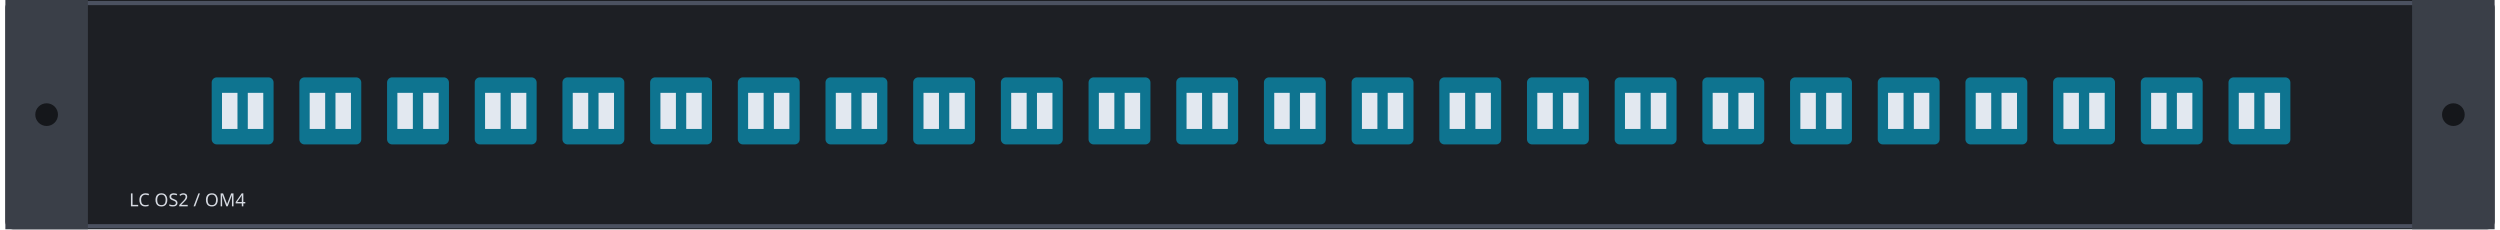
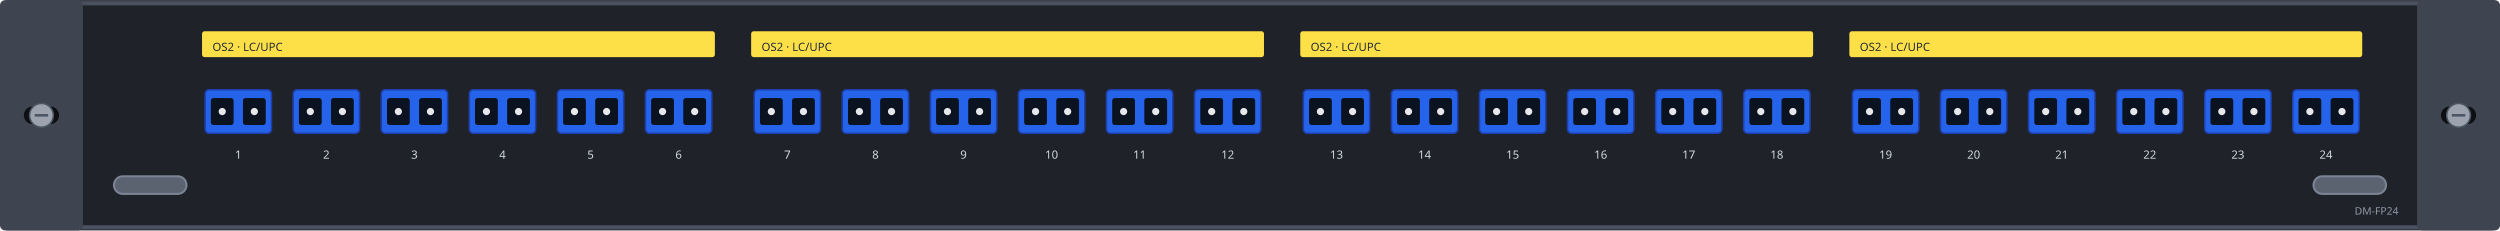
- <svg xmlns="http://www.w3.org/2000/svg" width="1930" height="177" viewBox="0 0 482.6 44.45">
-   <rect x="0" y="0" width="482.6" height="44.45" rx="1.5" fill="#1d1f24" />
+ <svg xmlns="http://www.w3.org/2000/svg" width="1930" height="178" viewBox="0 0 482.6 44.45">
+   <rect x="0" y="0" width="482.6" height="44.45" rx="1.5" fill="#1f2329" />
  <rect x="0.6" y="0.6" width="481.4" height="43.25" rx="1.2" fill="none" stroke="#4b5160" stroke-width="0.8" />
-   <rect x="0" y="0" width="16" height="44.45" fill="#3a3f48" />
-   <circle cx="8" cy="22.225" r="2.2" fill="#15171b" />
-   <rect x="466.6" y="0" width="16" height="44.45" fill="#3a3f48" />
-   <circle cx="474.6" cy="22.225" r="2.2" fill="#15171b" />
-   <rect x="40" y="15" width="12" height="13" rx="1" fill="#0e7490" />
-   <rect x="42" y="18" width="3" height="7" fill="#e2e8f0" />
-   <rect x="47" y="18" width="3" height="7" fill="#e2e8f0" />
-   <rect x="57" y="15" width="12" height="13" rx="1" fill="#0e7490" />
-   <rect x="59" y="18" width="3" height="7" fill="#e2e8f0" />
-   <rect x="64" y="18" width="3" height="7" fill="#e2e8f0" />
-   <rect x="74" y="15" width="12" height="13" rx="1" fill="#0e7490" />
-   <rect x="76" y="18" width="3" height="7" fill="#e2e8f0" />
-   <rect x="81" y="18" width="3" height="7" fill="#e2e8f0" />
-   <rect x="91" y="15" width="12" height="13" rx="1" fill="#0e7490" />
-   <rect x="93" y="18" width="3" height="7" fill="#e2e8f0" />
-   <rect x="98" y="18" width="3" height="7" fill="#e2e8f0" />
-   <rect x="108" y="15" width="12" height="13" rx="1" fill="#0e7490" />
-   <rect x="110" y="18" width="3" height="7" fill="#e2e8f0" />
-   <rect x="115" y="18" width="3" height="7" fill="#e2e8f0" />
-   <rect x="125" y="15" width="12" height="13" rx="1" fill="#0e7490" />
-   <rect x="127" y="18" width="3" height="7" fill="#e2e8f0" />
-   <rect x="132" y="18" width="3" height="7" fill="#e2e8f0" />
-   <rect x="142" y="15" width="12" height="13" rx="1" fill="#0e7490" />
-   <rect x="144" y="18" width="3" height="7" fill="#e2e8f0" />
-   <rect x="149" y="18" width="3" height="7" fill="#e2e8f0" />
-   <rect x="159" y="15" width="12" height="13" rx="1" fill="#0e7490" />
-   <rect x="161" y="18" width="3" height="7" fill="#e2e8f0" />
-   <rect x="166" y="18" width="3" height="7" fill="#e2e8f0" />
-   <rect x="176" y="15" width="12" height="13" rx="1" fill="#0e7490" />
-   <rect x="178" y="18" width="3" height="7" fill="#e2e8f0" />
-   <rect x="183" y="18" width="3" height="7" fill="#e2e8f0" />
-   <rect x="193" y="15" width="12" height="13" rx="1" fill="#0e7490" />
-   <rect x="195" y="18" width="3" height="7" fill="#e2e8f0" />
-   <rect x="200" y="18" width="3" height="7" fill="#e2e8f0" />
-   <rect x="210" y="15" width="12" height="13" rx="1" fill="#0e7490" />
-   <rect x="212" y="18" width="3" height="7" fill="#e2e8f0" />
-   <rect x="217" y="18" width="3" height="7" fill="#e2e8f0" />
-   <rect x="227" y="15" width="12" height="13" rx="1" fill="#0e7490" />
-   <rect x="229" y="18" width="3" height="7" fill="#e2e8f0" />
-   <rect x="234" y="18" width="3" height="7" fill="#e2e8f0" />
-   <rect x="244" y="15" width="12" height="13" rx="1" fill="#0e7490" />
-   <rect x="246" y="18" width="3" height="7" fill="#e2e8f0" />
-   <rect x="251" y="18" width="3" height="7" fill="#e2e8f0" />
-   <rect x="261" y="15" width="12" height="13" rx="1" fill="#0e7490" />
-   <rect x="263" y="18" width="3" height="7" fill="#e2e8f0" />
-   <rect x="268" y="18" width="3" height="7" fill="#e2e8f0" />
-   <rect x="278" y="15" width="12" height="13" rx="1" fill="#0e7490" />
-   <rect x="280" y="18" width="3" height="7" fill="#e2e8f0" />
-   <rect x="285" y="18" width="3" height="7" fill="#e2e8f0" />
-   <rect x="295" y="15" width="12" height="13" rx="1" fill="#0e7490" />
-   <rect x="297" y="18" width="3" height="7" fill="#e2e8f0" />
-   <rect x="302" y="18" width="3" height="7" fill="#e2e8f0" />
-   <rect x="312" y="15" width="12" height="13" rx="1" fill="#0e7490" />
-   <rect x="314" y="18" width="3" height="7" fill="#e2e8f0" />
-   <rect x="319" y="18" width="3" height="7" fill="#e2e8f0" />
-   <rect x="329" y="15" width="12" height="13" rx="1" fill="#0e7490" />
-   <rect x="331" y="18" width="3" height="7" fill="#e2e8f0" />
-   <rect x="336" y="18" width="3" height="7" fill="#e2e8f0" />
-   <rect x="346" y="15" width="12" height="13" rx="1" fill="#0e7490" />
-   <rect x="348" y="18" width="3" height="7" fill="#e2e8f0" />
-   <rect x="353" y="18" width="3" height="7" fill="#e2e8f0" />
-   <rect x="363" y="15" width="12" height="13" rx="1" fill="#0e7490" />
-   <rect x="365" y="18" width="3" height="7" fill="#e2e8f0" />
-   <rect x="370" y="18" width="3" height="7" fill="#e2e8f0" />
-   <rect x="380" y="15" width="12" height="13" rx="1" fill="#0e7490" />
-   <rect x="382" y="18" width="3" height="7" fill="#e2e8f0" />
-   <rect x="387" y="18" width="3" height="7" fill="#e2e8f0" />
-   <rect x="397" y="15" width="12" height="13" rx="1" fill="#0e7490" />
-   <rect x="399" y="18" width="3" height="7" fill="#e2e8f0" />
-   <rect x="404" y="18" width="3" height="7" fill="#e2e8f0" />
-   <rect x="414" y="15" width="12" height="13" rx="1" fill="#0e7490" />
-   <rect x="416" y="18" width="3" height="7" fill="#e2e8f0" />
-   <rect x="421" y="18" width="3" height="7" fill="#e2e8f0" />
-   <rect x="431" y="15" width="12" height="13" rx="1" fill="#0e7490" />
-   <rect x="433" y="18" width="3" height="7" fill="#e2e8f0" />
-   <rect x="438" y="18" width="3" height="7" fill="#e2e8f0" />
-   <text x="24" y="40" font-family="sans-serif" font-size="3.5" fill="#d6dae2">LC OS2 / OM4</text>
+   <rect x="0" y="0" width="16" height="44.45" rx="1" fill="#3f4550" />
+   <rect x="4.6" y="20.53" width="6.8" height="3.4" rx="1.7" fill="#0d0f12" />
+   <circle cx="8" cy="22.23" r="2.3" fill="#9ca3af" stroke="#4b5563" stroke-width="0.3" />
+   <line x1="6.7" y1="22.23" x2="9.3" y2="22.23" stroke="#4b5563" stroke-width="0.5" />
+   <rect x="466.6" y="0" width="16" height="44.45" rx="1" fill="#3f4550" />
+   <rect x="471.2" y="20.53" width="6.8" height="3.4" rx="1.7" fill="#0d0f12" />
+   <circle cx="474.6" cy="22.23" r="2.3" fill="#9ca3af" stroke="#4b5563" stroke-width="0.3" />
+   <line x1="473.3" y1="22.23" x2="475.9" y2="22.23" stroke="#4b5563" stroke-width="0.5" />
+   <rect x="39.6" y="17.3" width="12.8" height="8.4" rx="0.8" fill="#2563eb" stroke="#1e40af" stroke-width="0.3" />
+   <rect x="40.7" y="18.9" width="4.4" height="5.2" rx="0.5" fill="#0b1220" />
+   <circle cx="42.9" cy="21.5" r="0.7" fill="#e5e7eb" />
+   <rect x="46.9" y="18.9" width="4.4" height="5.2" rx="0.5" fill="#0b1220" />
+   <circle cx="49.1" cy="21.5" r="0.7" fill="#e5e7eb" />
+   <text x="46" y="30.6" font-family="sans-serif" font-size="2.2" fill="#d6dae2" text-anchor="middle">1</text>
+   <rect x="56.6" y="17.3" width="12.8" height="8.4" rx="0.8" fill="#2563eb" stroke="#1e40af" stroke-width="0.3" />
+   <rect x="57.7" y="18.9" width="4.4" height="5.2" rx="0.5" fill="#0b1220" />
+   <circle cx="59.9" cy="21.5" r="0.7" fill="#e5e7eb" />
+   <rect x="63.9" y="18.9" width="4.4" height="5.2" rx="0.5" fill="#0b1220" />
+   <circle cx="66.1" cy="21.5" r="0.7" fill="#e5e7eb" />
+   <text x="63" y="30.6" font-family="sans-serif" font-size="2.2" fill="#d6dae2" text-anchor="middle">2</text>
+   <rect x="73.6" y="17.3" width="12.8" height="8.4" rx="0.8" fill="#2563eb" stroke="#1e40af" stroke-width="0.3" />
+   <rect x="74.7" y="18.9" width="4.4" height="5.2" rx="0.5" fill="#0b1220" />
+   <circle cx="76.9" cy="21.5" r="0.7" fill="#e5e7eb" />
+   <rect x="80.9" y="18.9" width="4.4" height="5.2" rx="0.5" fill="#0b1220" />
+   <circle cx="83.1" cy="21.5" r="0.7" fill="#e5e7eb" />
+   <text x="80" y="30.6" font-family="sans-serif" font-size="2.2" fill="#d6dae2" text-anchor="middle">3</text>
+   <rect x="90.6" y="17.3" width="12.8" height="8.4" rx="0.8" fill="#2563eb" stroke="#1e40af" stroke-width="0.3" />
+   <rect x="91.7" y="18.9" width="4.4" height="5.2" rx="0.5" fill="#0b1220" />
+   <circle cx="93.9" cy="21.5" r="0.7" fill="#e5e7eb" />
+   <rect x="97.9" y="18.9" width="4.4" height="5.2" rx="0.5" fill="#0b1220" />
+   <circle cx="100.1" cy="21.5" r="0.7" fill="#e5e7eb" />
+   <text x="97" y="30.6" font-family="sans-serif" font-size="2.2" fill="#d6dae2" text-anchor="middle">4</text>
+   <rect x="107.6" y="17.3" width="12.8" height="8.4" rx="0.8" fill="#2563eb" stroke="#1e40af" stroke-width="0.3" />
+   <rect x="108.7" y="18.9" width="4.4" height="5.2" rx="0.5" fill="#0b1220" />
+   <circle cx="110.9" cy="21.5" r="0.7" fill="#e5e7eb" />
+   <rect x="114.9" y="18.9" width="4.4" height="5.2" rx="0.5" fill="#0b1220" />
+   <circle cx="117.1" cy="21.5" r="0.7" fill="#e5e7eb" />
+   <text x="114" y="30.6" font-family="sans-serif" font-size="2.2" fill="#d6dae2" text-anchor="middle">5</text>
+   <rect x="124.6" y="17.3" width="12.8" height="8.4" rx="0.8" fill="#2563eb" stroke="#1e40af" stroke-width="0.3" />
+   <rect x="125.7" y="18.9" width="4.4" height="5.2" rx="0.5" fill="#0b1220" />
+   <circle cx="127.9" cy="21.5" r="0.7" fill="#e5e7eb" />
+   <rect x="131.9" y="18.9" width="4.4" height="5.2" rx="0.5" fill="#0b1220" />
+   <circle cx="134.1" cy="21.5" r="0.7" fill="#e5e7eb" />
+   <text x="131" y="30.6" font-family="sans-serif" font-size="2.2" fill="#d6dae2" text-anchor="middle">6</text>
+   <rect x="145.6" y="17.3" width="12.8" height="8.4" rx="0.8" fill="#2563eb" stroke="#1e40af" stroke-width="0.3" />
+   <rect x="146.7" y="18.9" width="4.4" height="5.2" rx="0.5" fill="#0b1220" />
+   <circle cx="148.9" cy="21.5" r="0.7" fill="#e5e7eb" />
+   <rect x="152.9" y="18.9" width="4.4" height="5.2" rx="0.5" fill="#0b1220" />
+   <circle cx="155.1" cy="21.5" r="0.7" fill="#e5e7eb" />
+   <text x="152" y="30.6" font-family="sans-serif" font-size="2.2" fill="#d6dae2" text-anchor="middle">7</text>
+   <rect x="162.6" y="17.3" width="12.8" height="8.4" rx="0.8" fill="#2563eb" stroke="#1e40af" stroke-width="0.3" />
+   <rect x="163.7" y="18.9" width="4.4" height="5.2" rx="0.5" fill="#0b1220" />
+   <circle cx="165.9" cy="21.5" r="0.7" fill="#e5e7eb" />
+   <rect x="169.9" y="18.9" width="4.4" height="5.2" rx="0.5" fill="#0b1220" />
+   <circle cx="172.1" cy="21.5" r="0.7" fill="#e5e7eb" />
+   <text x="169" y="30.6" font-family="sans-serif" font-size="2.2" fill="#d6dae2" text-anchor="middle">8</text>
+   <rect x="179.6" y="17.3" width="12.8" height="8.4" rx="0.8" fill="#2563eb" stroke="#1e40af" stroke-width="0.3" />
+   <rect x="180.7" y="18.9" width="4.4" height="5.2" rx="0.5" fill="#0b1220" />
+   <circle cx="182.9" cy="21.5" r="0.7" fill="#e5e7eb" />
+   <rect x="186.9" y="18.9" width="4.4" height="5.2" rx="0.5" fill="#0b1220" />
+   <circle cx="189.1" cy="21.5" r="0.7" fill="#e5e7eb" />
+   <text x="186" y="30.6" font-family="sans-serif" font-size="2.2" fill="#d6dae2" text-anchor="middle">9</text>
+   <rect x="196.6" y="17.3" width="12.8" height="8.4" rx="0.8" fill="#2563eb" stroke="#1e40af" stroke-width="0.3" />
+   <rect x="197.7" y="18.9" width="4.4" height="5.2" rx="0.5" fill="#0b1220" />
+   <circle cx="199.9" cy="21.5" r="0.7" fill="#e5e7eb" />
+   <rect x="203.9" y="18.9" width="4.4" height="5.2" rx="0.5" fill="#0b1220" />
+   <circle cx="206.1" cy="21.5" r="0.7" fill="#e5e7eb" />
+   <text x="203" y="30.6" font-family="sans-serif" font-size="2.2" fill="#d6dae2" text-anchor="middle">10</text>
+   <rect x="213.6" y="17.3" width="12.8" height="8.4" rx="0.8" fill="#2563eb" stroke="#1e40af" stroke-width="0.3" />
+   <rect x="214.7" y="18.9" width="4.4" height="5.2" rx="0.5" fill="#0b1220" />
+   <circle cx="216.9" cy="21.5" r="0.7" fill="#e5e7eb" />
+   <rect x="220.9" y="18.9" width="4.4" height="5.2" rx="0.5" fill="#0b1220" />
+   <circle cx="223.1" cy="21.5" r="0.7" fill="#e5e7eb" />
+   <text x="220" y="30.6" font-family="sans-serif" font-size="2.2" fill="#d6dae2" text-anchor="middle">11</text>
+   <rect x="230.6" y="17.3" width="12.8" height="8.4" rx="0.8" fill="#2563eb" stroke="#1e40af" stroke-width="0.3" />
+   <rect x="231.7" y="18.9" width="4.4" height="5.2" rx="0.5" fill="#0b1220" />
+   <circle cx="233.9" cy="21.5" r="0.7" fill="#e5e7eb" />
+   <rect x="237.9" y="18.9" width="4.4" height="5.2" rx="0.5" fill="#0b1220" />
+   <circle cx="240.1" cy="21.5" r="0.7" fill="#e5e7eb" />
+   <text x="237" y="30.6" font-family="sans-serif" font-size="2.2" fill="#d6dae2" text-anchor="middle">12</text>
+   <rect x="251.6" y="17.3" width="12.8" height="8.4" rx="0.8" fill="#2563eb" stroke="#1e40af" stroke-width="0.3" />
+   <rect x="252.7" y="18.9" width="4.4" height="5.2" rx="0.5" fill="#0b1220" />
+   <circle cx="254.9" cy="21.5" r="0.7" fill="#e5e7eb" />
+   <rect x="258.9" y="18.9" width="4.4" height="5.2" rx="0.5" fill="#0b1220" />
+   <circle cx="261.1" cy="21.5" r="0.7" fill="#e5e7eb" />
+   <text x="258" y="30.6" font-family="sans-serif" font-size="2.2" fill="#d6dae2" text-anchor="middle">13</text>
+   <rect x="268.6" y="17.3" width="12.8" height="8.4" rx="0.8" fill="#2563eb" stroke="#1e40af" stroke-width="0.3" />
+   <rect x="269.7" y="18.9" width="4.4" height="5.2" rx="0.5" fill="#0b1220" />
+   <circle cx="271.9" cy="21.5" r="0.7" fill="#e5e7eb" />
+   <rect x="275.9" y="18.9" width="4.4" height="5.2" rx="0.5" fill="#0b1220" />
+   <circle cx="278.1" cy="21.5" r="0.7" fill="#e5e7eb" />
+   <text x="275" y="30.6" font-family="sans-serif" font-size="2.2" fill="#d6dae2" text-anchor="middle">14</text>
+   <rect x="285.6" y="17.3" width="12.8" height="8.4" rx="0.8" fill="#2563eb" stroke="#1e40af" stroke-width="0.3" />
+   <rect x="286.7" y="18.9" width="4.4" height="5.2" rx="0.5" fill="#0b1220" />
+   <circle cx="288.9" cy="21.5" r="0.7" fill="#e5e7eb" />
+   <rect x="292.9" y="18.9" width="4.4" height="5.2" rx="0.5" fill="#0b1220" />
+   <circle cx="295.1" cy="21.5" r="0.7" fill="#e5e7eb" />
+   <text x="292" y="30.6" font-family="sans-serif" font-size="2.2" fill="#d6dae2" text-anchor="middle">15</text>
+   <rect x="302.6" y="17.3" width="12.8" height="8.4" rx="0.8" fill="#2563eb" stroke="#1e40af" stroke-width="0.3" />
+   <rect x="303.7" y="18.9" width="4.4" height="5.2" rx="0.5" fill="#0b1220" />
+   <circle cx="305.9" cy="21.5" r="0.7" fill="#e5e7eb" />
+   <rect x="309.9" y="18.9" width="4.4" height="5.2" rx="0.5" fill="#0b1220" />
+   <circle cx="312.1" cy="21.5" r="0.7" fill="#e5e7eb" />
+   <text x="309" y="30.6" font-family="sans-serif" font-size="2.2" fill="#d6dae2" text-anchor="middle">16</text>
+   <rect x="319.6" y="17.3" width="12.8" height="8.4" rx="0.8" fill="#2563eb" stroke="#1e40af" stroke-width="0.3" />
+   <rect x="320.7" y="18.9" width="4.4" height="5.2" rx="0.5" fill="#0b1220" />
+   <circle cx="322.9" cy="21.5" r="0.7" fill="#e5e7eb" />
+   <rect x="326.9" y="18.9" width="4.4" height="5.2" rx="0.5" fill="#0b1220" />
+   <circle cx="329.1" cy="21.5" r="0.7" fill="#e5e7eb" />
+   <text x="326" y="30.6" font-family="sans-serif" font-size="2.2" fill="#d6dae2" text-anchor="middle">17</text>
+   <rect x="336.6" y="17.3" width="12.8" height="8.4" rx="0.8" fill="#2563eb" stroke="#1e40af" stroke-width="0.3" />
+   <rect x="337.7" y="18.9" width="4.4" height="5.2" rx="0.5" fill="#0b1220" />
+   <circle cx="339.9" cy="21.5" r="0.7" fill="#e5e7eb" />
+   <rect x="343.9" y="18.9" width="4.4" height="5.2" rx="0.5" fill="#0b1220" />
+   <circle cx="346.1" cy="21.5" r="0.7" fill="#e5e7eb" />
+   <text x="343" y="30.6" font-family="sans-serif" font-size="2.2" fill="#d6dae2" text-anchor="middle">18</text>
+   <rect x="357.6" y="17.3" width="12.8" height="8.4" rx="0.8" fill="#2563eb" stroke="#1e40af" stroke-width="0.3" />
+   <rect x="358.7" y="18.9" width="4.4" height="5.2" rx="0.5" fill="#0b1220" />
+   <circle cx="360.9" cy="21.5" r="0.7" fill="#e5e7eb" />
+   <rect x="364.9" y="18.9" width="4.4" height="5.2" rx="0.5" fill="#0b1220" />
+   <circle cx="367.1" cy="21.5" r="0.7" fill="#e5e7eb" />
+   <text x="364" y="30.6" font-family="sans-serif" font-size="2.2" fill="#d6dae2" text-anchor="middle">19</text>
+   <rect x="374.6" y="17.3" width="12.8" height="8.4" rx="0.8" fill="#2563eb" stroke="#1e40af" stroke-width="0.3" />
+   <rect x="375.7" y="18.9" width="4.4" height="5.2" rx="0.5" fill="#0b1220" />
+   <circle cx="377.9" cy="21.5" r="0.7" fill="#e5e7eb" />
+   <rect x="381.9" y="18.9" width="4.4" height="5.2" rx="0.5" fill="#0b1220" />
+   <circle cx="384.1" cy="21.5" r="0.7" fill="#e5e7eb" />
+   <text x="381" y="30.6" font-family="sans-serif" font-size="2.2" fill="#d6dae2" text-anchor="middle">20</text>
+   <rect x="391.6" y="17.3" width="12.8" height="8.4" rx="0.8" fill="#2563eb" stroke="#1e40af" stroke-width="0.3" />
+   <rect x="392.7" y="18.9" width="4.4" height="5.2" rx="0.5" fill="#0b1220" />
+   <circle cx="394.9" cy="21.5" r="0.7" fill="#e5e7eb" />
+   <rect x="398.9" y="18.9" width="4.4" height="5.2" rx="0.5" fill="#0b1220" />
+   <circle cx="401.1" cy="21.5" r="0.7" fill="#e5e7eb" />
+   <text x="398" y="30.6" font-family="sans-serif" font-size="2.2" fill="#d6dae2" text-anchor="middle">21</text>
+   <rect x="408.6" y="17.3" width="12.8" height="8.4" rx="0.8" fill="#2563eb" stroke="#1e40af" stroke-width="0.3" />
+   <rect x="409.7" y="18.9" width="4.4" height="5.2" rx="0.5" fill="#0b1220" />
+   <circle cx="411.9" cy="21.5" r="0.7" fill="#e5e7eb" />
+   <rect x="415.9" y="18.9" width="4.4" height="5.2" rx="0.5" fill="#0b1220" />
+   <circle cx="418.1" cy="21.5" r="0.7" fill="#e5e7eb" />
+   <text x="415" y="30.6" font-family="sans-serif" font-size="2.2" fill="#d6dae2" text-anchor="middle">22</text>
+   <rect x="425.6" y="17.3" width="12.8" height="8.4" rx="0.8" fill="#2563eb" stroke="#1e40af" stroke-width="0.3" />
+   <rect x="426.7" y="18.9" width="4.4" height="5.2" rx="0.5" fill="#0b1220" />
+   <circle cx="428.9" cy="21.5" r="0.7" fill="#e5e7eb" />
+   <rect x="432.9" y="18.9" width="4.4" height="5.2" rx="0.5" fill="#0b1220" />
+   <circle cx="435.1" cy="21.5" r="0.7" fill="#e5e7eb" />
+   <text x="432" y="30.6" font-family="sans-serif" font-size="2.2" fill="#d6dae2" text-anchor="middle">23</text>
+   <rect x="442.6" y="17.3" width="12.8" height="8.4" rx="0.8" fill="#2563eb" stroke="#1e40af" stroke-width="0.3" />
+   <rect x="443.7" y="18.9" width="4.4" height="5.2" rx="0.5" fill="#0b1220" />
+   <circle cx="445.9" cy="21.5" r="0.7" fill="#e5e7eb" />
+   <rect x="449.9" y="18.9" width="4.4" height="5.2" rx="0.5" fill="#0b1220" />
+   <circle cx="452.1" cy="21.5" r="0.7" fill="#e5e7eb" />
+   <text x="449" y="30.6" font-family="sans-serif" font-size="2.2" fill="#d6dae2" text-anchor="middle">24</text>
+   <rect x="39" y="6" width="99" height="5" rx="0.5" fill="#fde047" />
+   <text x="41" y="9.8" font-family="sans-serif" font-size="2.2" fill="#1f2937">OS2 · LC/UPC</text>
+   <rect x="145" y="6" width="99" height="5" rx="0.5" fill="#fde047" />
+   <text x="147" y="9.8" font-family="sans-serif" font-size="2.2" fill="#1f2937">OS2 · LC/UPC</text>
+   <rect x="251" y="6" width="99" height="5" rx="0.5" fill="#fde047" />
+   <text x="253" y="9.8" font-family="sans-serif" font-size="2.2" fill="#1f2937">OS2 · LC/UPC</text>
+   <rect x="357" y="6" width="99" height="5" rx="0.5" fill="#fde047" />
+   <text x="359" y="9.8" font-family="sans-serif" font-size="2.2" fill="#1f2937">OS2 · LC/UPC</text>
+   <rect x="22" y="34" width="14" height="3.4" rx="1.7" fill="#5b6270" stroke="#7b8494" stroke-width="0.4" />
+   <rect x="446.6" y="34" width="14" height="3.4" rx="1.7" fill="#5b6270" stroke="#7b8494" stroke-width="0.4" />
+   <text x="463" y="41.4" font-family="sans-serif" font-size="2" fill="#8f98a8" text-anchor="end">DM-FP24</text>
</svg>
